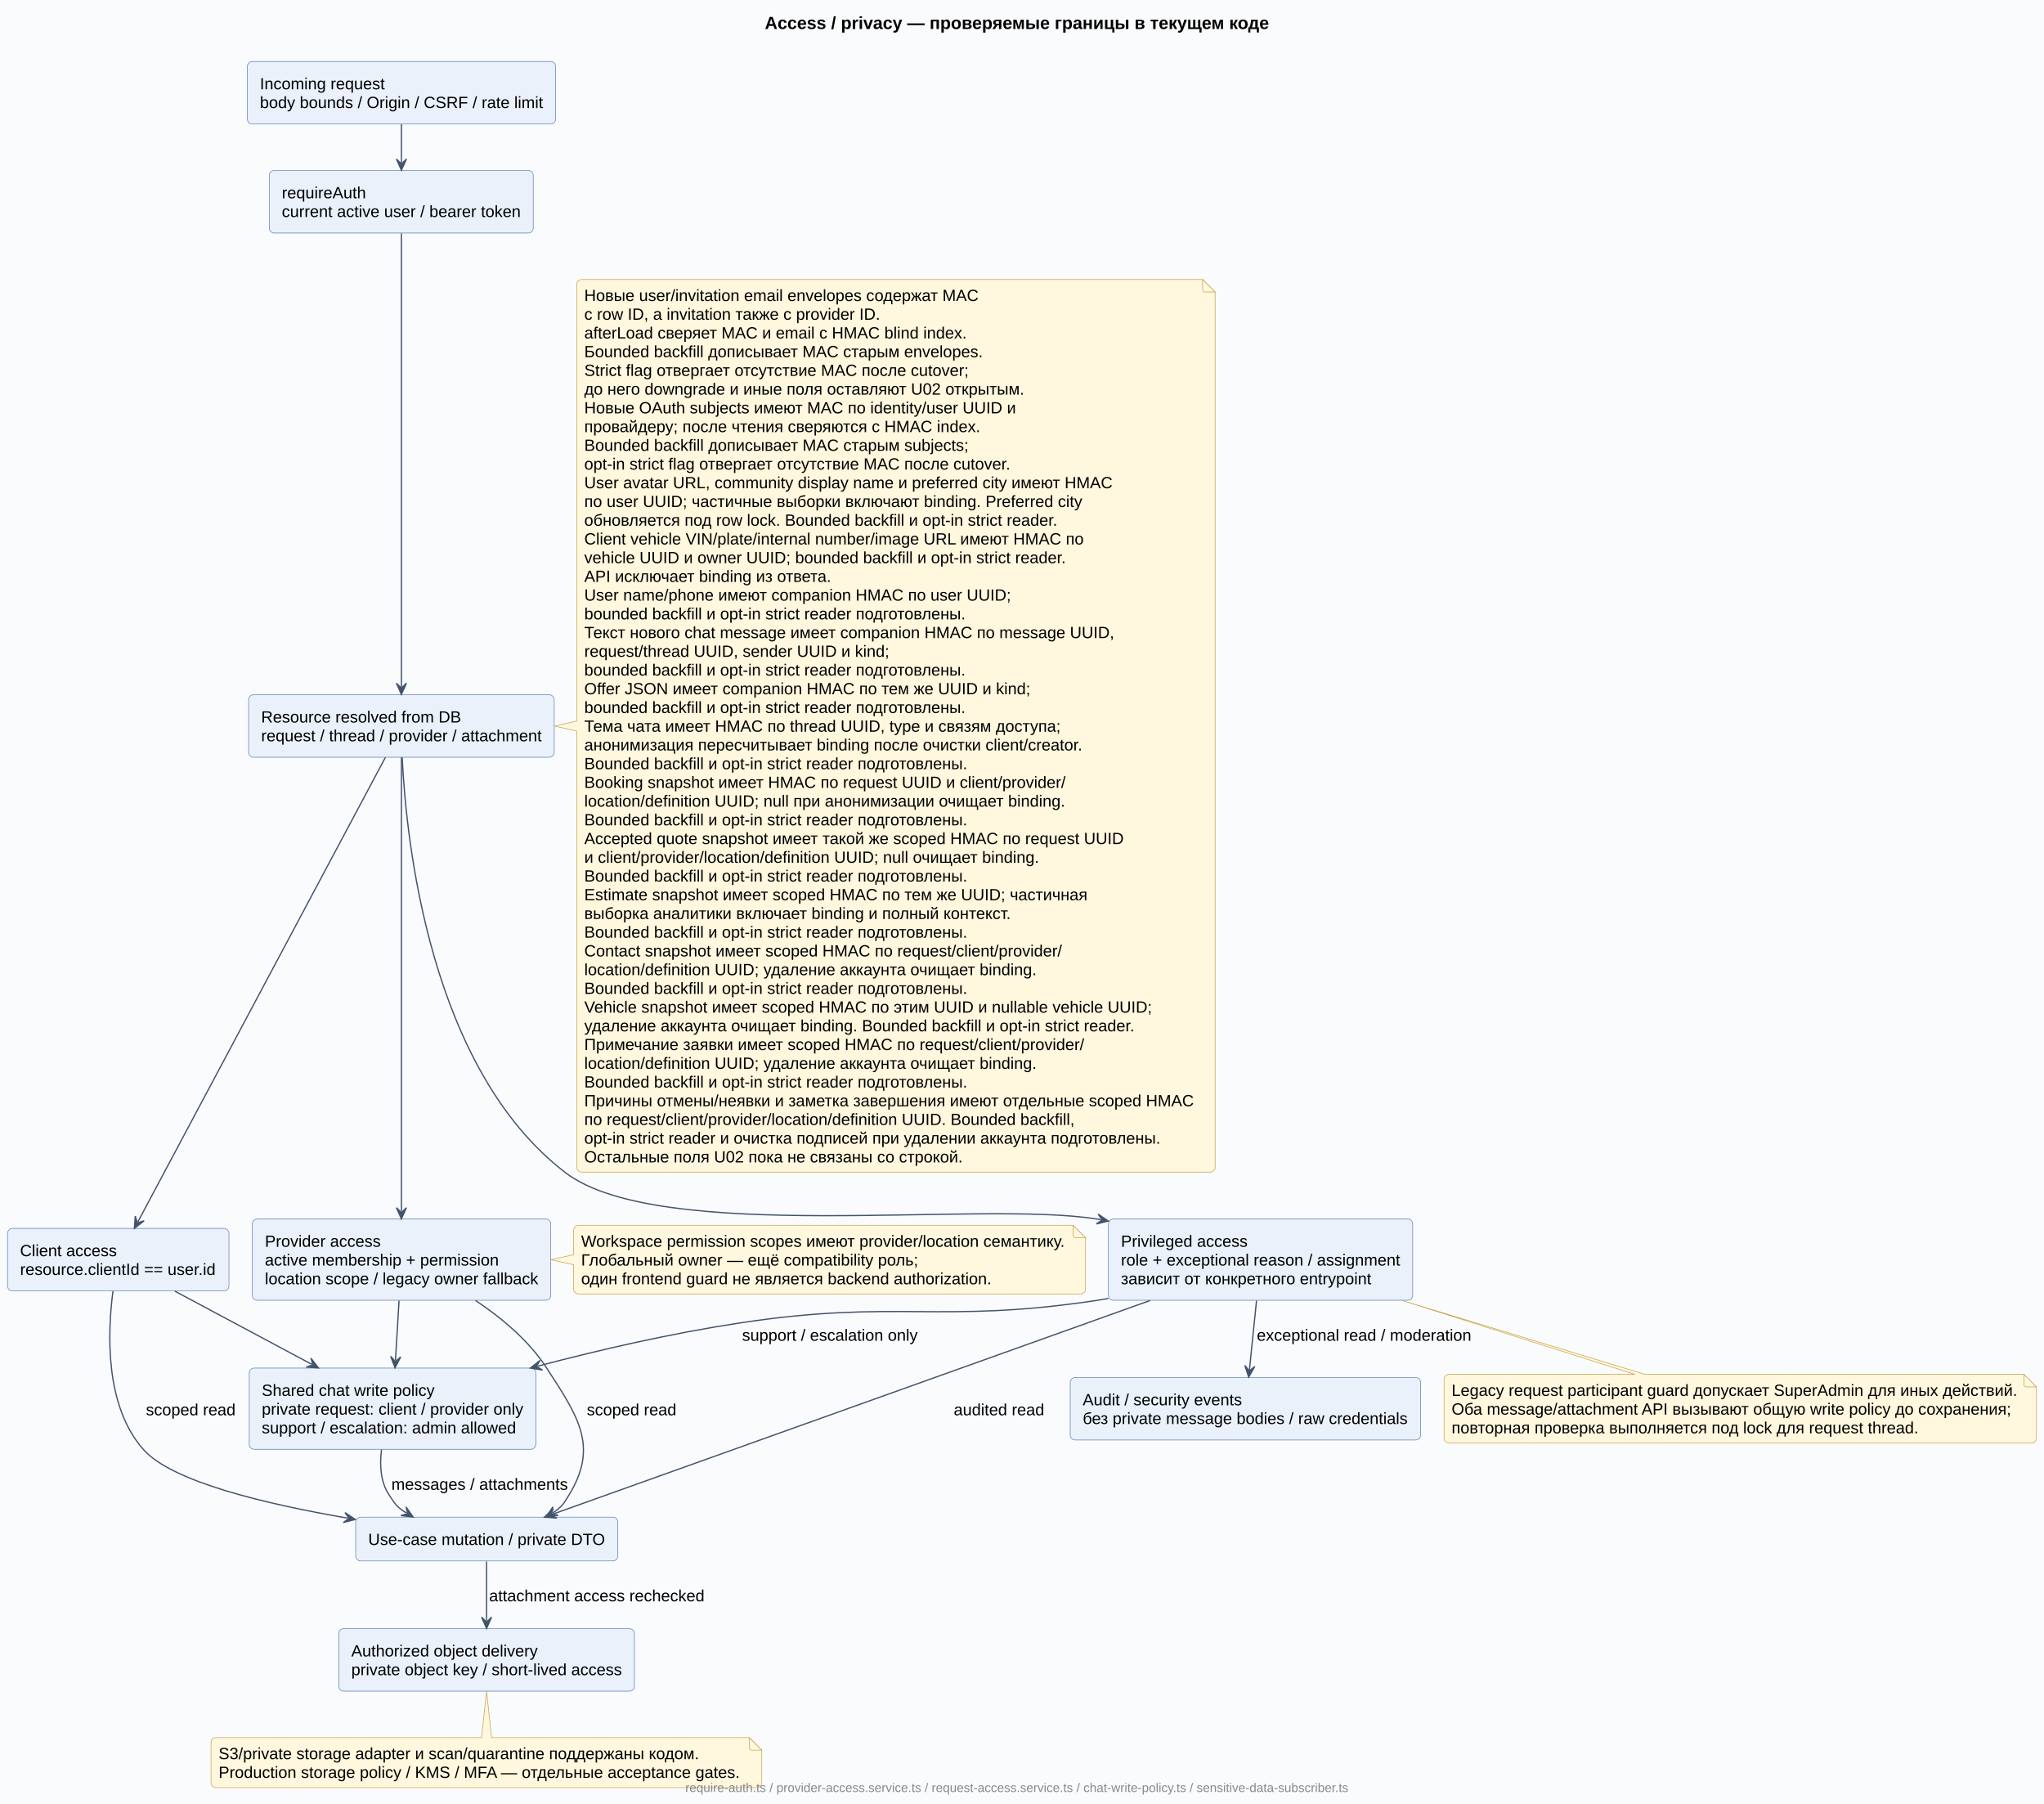
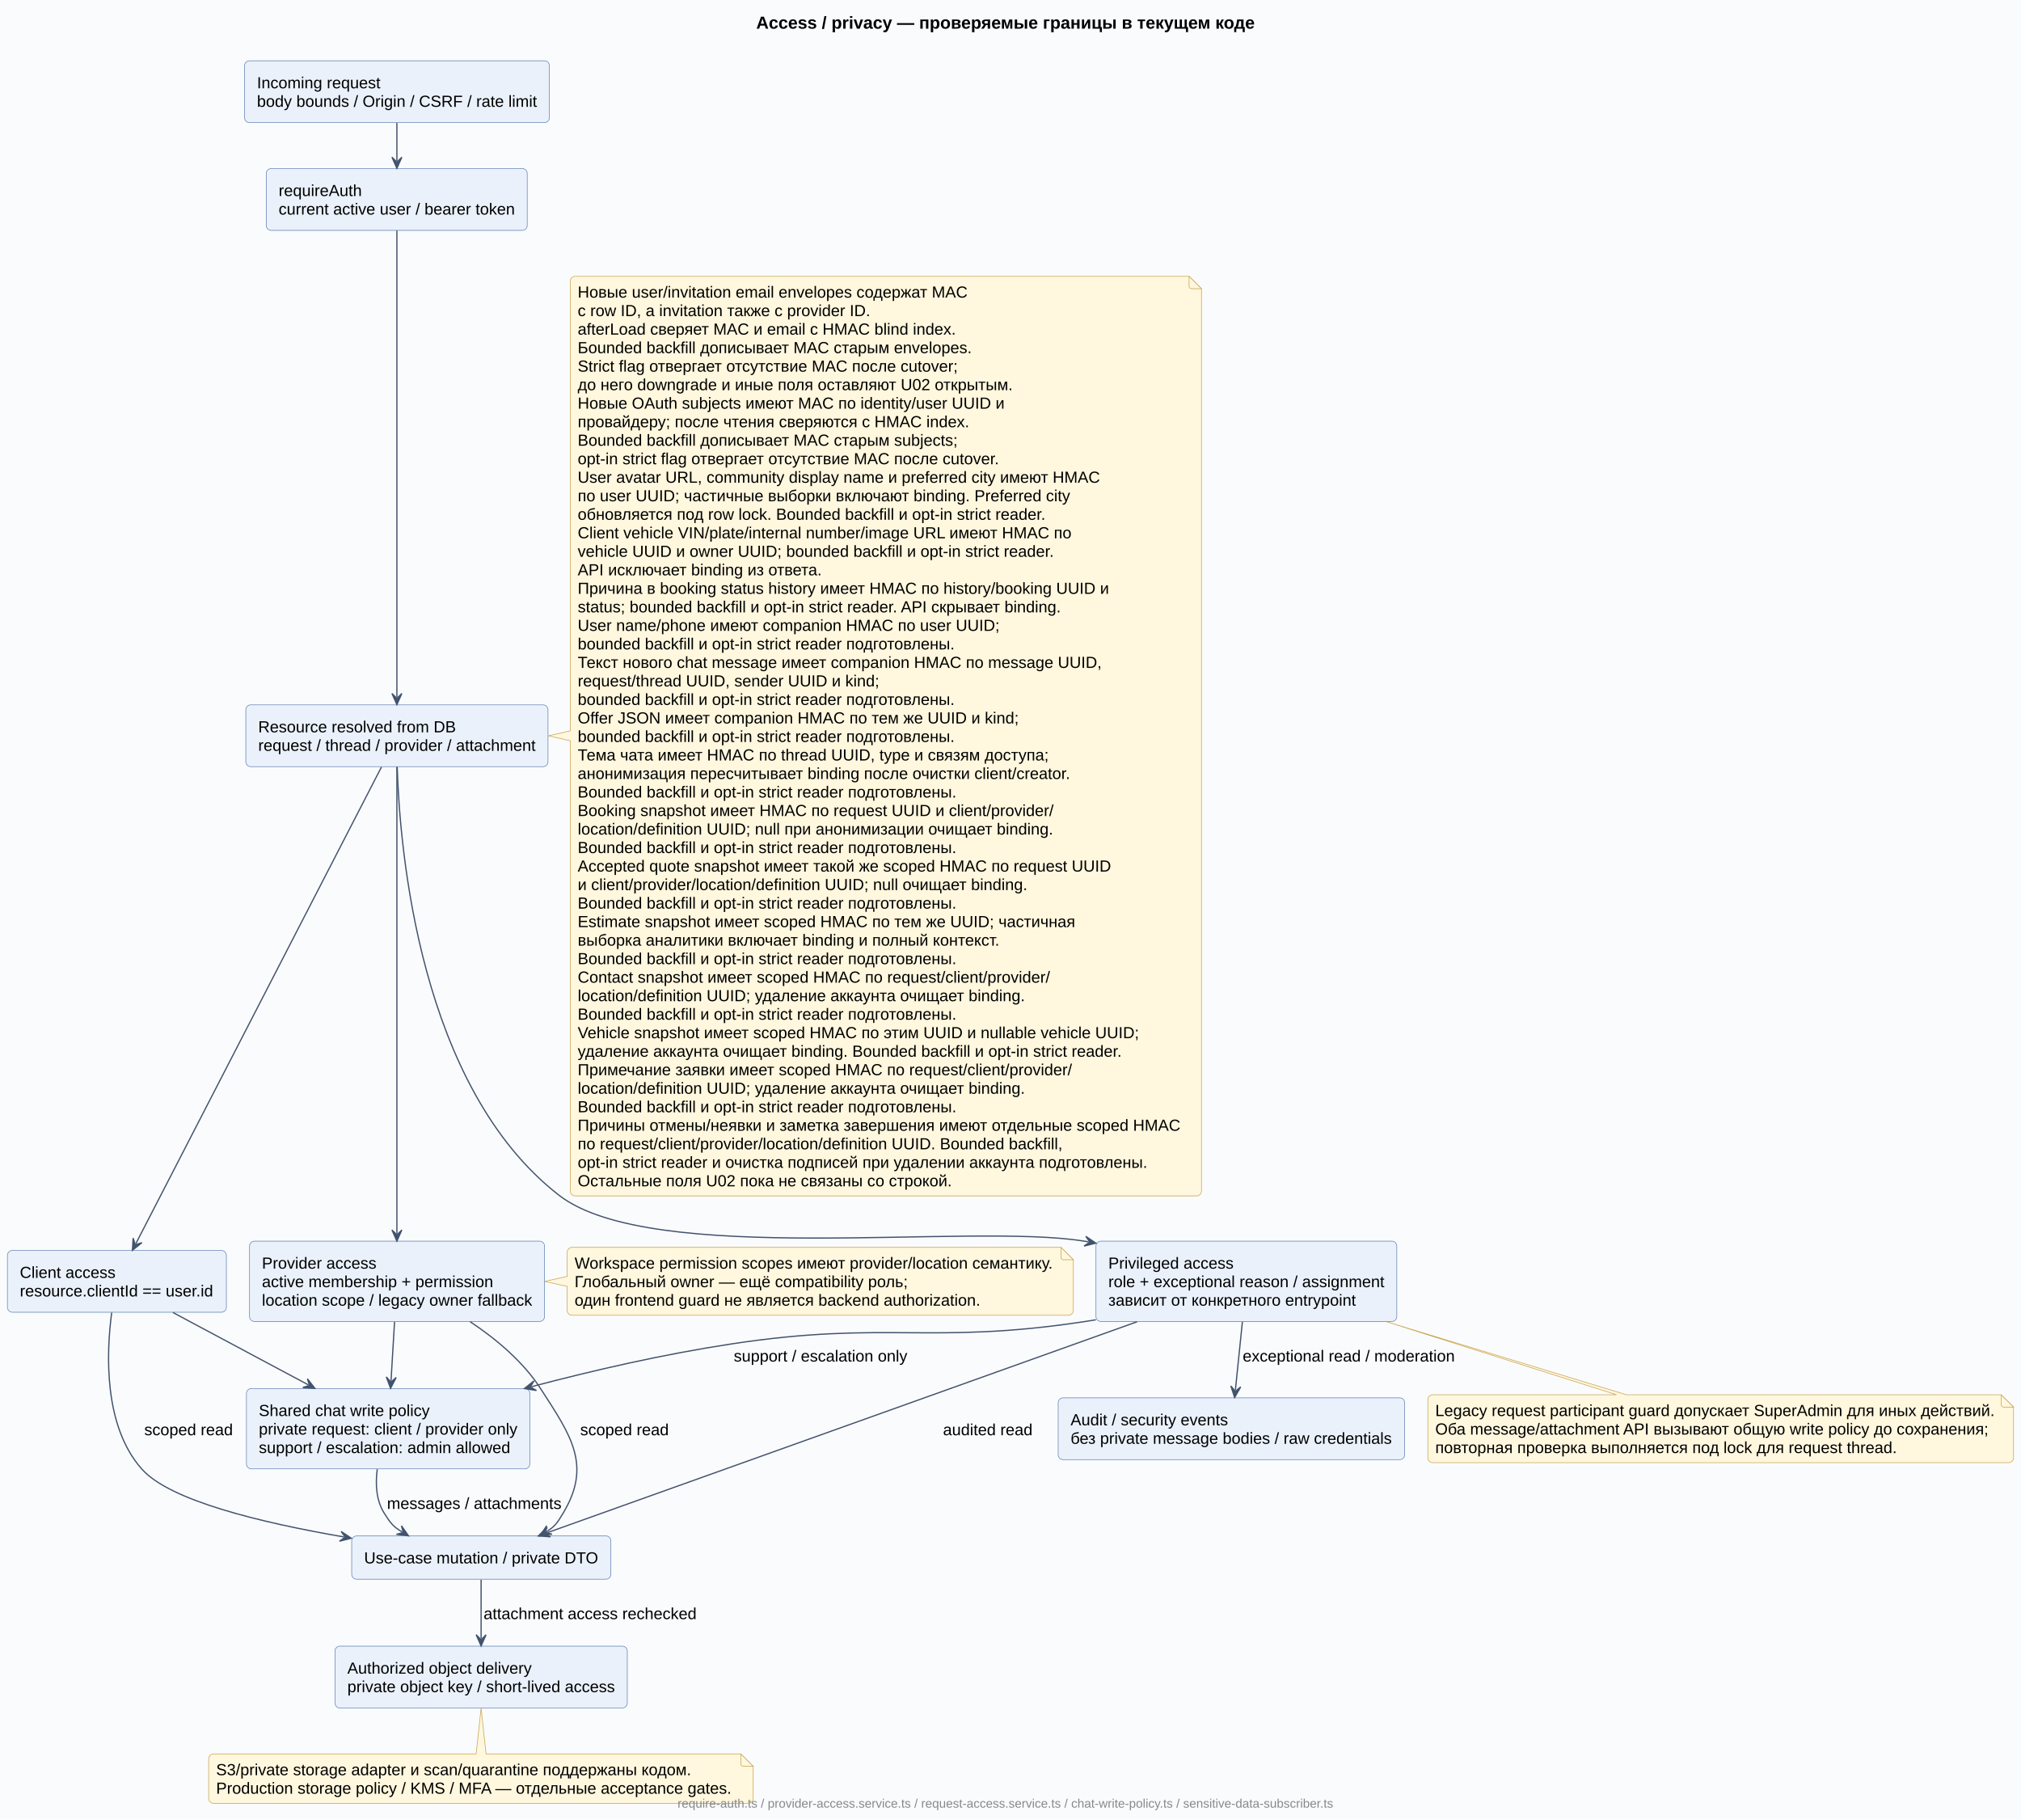
- <svg xmlns="http://www.w3.org/2000/svg" contentStyleType="text/css" data-diagram-type="DESCRIPTION" height="1440px" preserveAspectRatio="none" style="width:1632px;height:1440px;background:#FAFBFD;" version="1.1" viewBox="0 0 1632 1440" width="1632px" zoomAndPan="magnify">
+ <svg xmlns="http://www.w3.org/2000/svg" contentStyleType="text/css" data-diagram-type="DESCRIPTION" height="1469px" preserveAspectRatio="none" style="width:1632px;height:1469px;background:#FAFBFD;" version="1.1" viewBox="0 0 1632 1469" width="1632px" zoomAndPan="magnify">
  <defs />
  <g>
-     <rect fill="#FAFBFD" height="1440" style="stroke:none;stroke-width:1;" width="1632" x="0" y="0" />
+     <rect fill="#FAFBFD" height="1469" style="stroke:none;stroke-width:1;" width="1632" x="0" y="0" />
    <g class="title" data-source-line="2">
      <text fill="#000000" font-family="Arial" font-size="14" font-weight="bold" lengthAdjust="spacing" textLength="403.662" x="610.669" y="23.132">Access / privacy — проверяемые границы в текущем коде</text>
    </g>
    <g class="entity" data-qualified-name="Input" data-source-line="4" id="ent0002">
      <rect fill="#EAF1FB" height="49.898" rx="4" ry="4" style="stroke:#6585B5;stroke-width:0.5;" width="246.142" x="197.5" y="49.099" />
      <text fill="#000000" font-family="Arial" font-size="13" lengthAdjust="spacing" textLength="99.722" x="207.5" y="71.293">Incoming request</text>
      <text fill="#000000" font-family="Arial" font-size="13" lengthAdjust="spacing" textLength="226.142" x="207.5" y="86.241">body bounds / Origin / CSRF / rate limit</text>
    </g>
    <g class="entity" data-qualified-name="Auth" data-source-line="5" id="ent0003">
      <rect fill="#EAF1FB" height="49.898" rx="4" ry="4" style="stroke:#6585B5;stroke-width:0.5;" width="210.76" x="215" y="136.099" />
      <text fill="#000000" font-family="Arial" font-size="13" lengthAdjust="spacing" textLength="67.209" x="225" y="158.292">requireAuth</text>
      <text fill="#000000" font-family="Arial" font-size="13" lengthAdjust="spacing" textLength="190.76" x="225" y="173.241">current active user / bearer token</text>
    </g>
    <g class="entity" data-qualified-name="Resource" data-source-line="6" id="ent0004">
-       <rect fill="#EAF1FB" height="49.898" rx="4" ry="4" style="stroke:#6585B5;stroke-width:0.5;" width="244.009" x="198.5" y="554.599" />
-       <text fill="#000000" font-family="Arial" font-size="13" lengthAdjust="spacing" textLength="159.669" x="208.5" y="576.793">Resource resolved from DB</text>
-       <text fill="#000000" font-family="Arial" font-size="13" lengthAdjust="spacing" textLength="224.009" x="208.5" y="591.741">request / thread / provider / attachment</text>
+       <rect fill="#EAF1FB" height="49.898" rx="4" ry="4" style="stroke:#6585B5;stroke-width:0.5;" width="244.009" x="198.5" y="569.099" />
+       <text fill="#000000" font-family="Arial" font-size="13" lengthAdjust="spacing" textLength="159.669" x="208.5" y="591.293">Resource resolved from DB</text>
+       <text fill="#000000" font-family="Arial" font-size="13" lengthAdjust="spacing" textLength="224.009" x="208.5" y="606.241">request / thread / provider / attachment</text>
    </g>
    <g class="entity" data-qualified-name="Client" data-source-line="7" id="ent0005">
-       <rect fill="#EAF1FB" height="49.898" rx="4" ry="4" style="stroke:#6585B5;stroke-width:0.5;" width="176.806" x="6" y="980.599" />
-       <text fill="#000000" font-family="Arial" font-size="13" lengthAdjust="spacing" textLength="77.308" x="16" y="1002.793">Client access</text>
-       <text fill="#000000" font-family="Arial" font-size="13" lengthAdjust="spacing" textLength="156.806" x="16" y="1017.741">resource.clientId == user.id</text>
+       <rect fill="#EAF1FB" height="49.898" rx="4" ry="4" style="stroke:#6585B5;stroke-width:0.5;" width="176.806" x="6" y="1009.599" />
+       <text fill="#000000" font-family="Arial" font-size="13" lengthAdjust="spacing" textLength="77.308" x="16" y="1031.793">Client access</text>
+       <text fill="#000000" font-family="Arial" font-size="13" lengthAdjust="spacing" textLength="156.806" x="16" y="1046.741">resource.clientId == user.id</text>
    </g>
    <g class="entity" data-qualified-name="Provider" data-source-line="8" id="ent0006">
-       <rect fill="#EAF1FB" height="64.846" rx="4" ry="4" style="stroke:#6585B5;stroke-width:0.5;" width="238.232" x="201.5" y="973.099" />
-       <text fill="#000000" font-family="Arial" font-size="13" lengthAdjust="spacing" textLength="92.479" x="211.5" y="995.293">Provider access</text>
-       <text fill="#000000" font-family="Arial" font-size="13" lengthAdjust="spacing" textLength="186.767" x="211.5" y="1010.241">active membership + permission</text>
-       <text fill="#000000" font-family="Arial" font-size="13" lengthAdjust="spacing" textLength="218.232" x="211.5" y="1025.19">location scope / legacy owner fallback</text>
+       <rect fill="#EAF1FB" height="64.846" rx="4" ry="4" style="stroke:#6585B5;stroke-width:0.5;" width="238.232" x="201.5" y="1002.099" />
+       <text fill="#000000" font-family="Arial" font-size="13" lengthAdjust="spacing" textLength="92.479" x="211.5" y="1024.293">Provider access</text>
+       <text fill="#000000" font-family="Arial" font-size="13" lengthAdjust="spacing" textLength="186.767" x="211.5" y="1039.241">active membership + permission</text>
+       <text fill="#000000" font-family="Arial" font-size="13" lengthAdjust="spacing" textLength="218.232" x="211.5" y="1054.19">location scope / legacy owner fallback</text>
    </g>
    <g class="entity" data-qualified-name="Admin" data-source-line="9" id="ent0007">
-       <rect fill="#EAF1FB" height="64.846" rx="4" ry="4" style="stroke:#6585B5;stroke-width:0.5;" width="242.936" x="885" y="973.099" />
-       <text fill="#000000" font-family="Arial" font-size="13" lengthAdjust="spacing" textLength="101.156" x="895" y="995.293">Privileged access</text>
-       <text fill="#000000" font-family="Arial" font-size="13" lengthAdjust="spacing" textLength="222.936" x="895" y="1010.241">role + exceptional reason / assignment</text>
-       <text fill="#000000" font-family="Arial" font-size="13" lengthAdjust="spacing" textLength="200.764" x="895" y="1025.19">зависит от конкретного entrypoint</text>
+       <rect fill="#EAF1FB" height="64.846" rx="4" ry="4" style="stroke:#6585B5;stroke-width:0.5;" width="242.936" x="885" y="1002.099" />
+       <text fill="#000000" font-family="Arial" font-size="13" lengthAdjust="spacing" textLength="101.156" x="895" y="1024.293">Privileged access</text>
+       <text fill="#000000" font-family="Arial" font-size="13" lengthAdjust="spacing" textLength="222.936" x="895" y="1039.241">role + exceptional reason / assignment</text>
+       <text fill="#000000" font-family="Arial" font-size="13" lengthAdjust="spacing" textLength="200.764" x="895" y="1054.19">зависит от конкретного entrypoint</text>
    </g>
    <g class="entity" data-qualified-name="ChatWrite" data-source-line="10" id="ent0008">
-       <rect fill="#EAF1FB" height="64.846" rx="4" ry="4" style="stroke:#6585B5;stroke-width:0.5;" width="228.825" x="199" y="1092.099" />
-       <text fill="#000000" font-family="Arial" font-size="13" lengthAdjust="spacing" textLength="138.011" x="209" y="1114.293">Shared chat write policy</text>
-       <text fill="#000000" font-family="Arial" font-size="13" lengthAdjust="spacing" textLength="208.825" x="209" y="1129.241">private request: client / provider only</text>
-       <text fill="#000000" font-family="Arial" font-size="13" lengthAdjust="spacing" textLength="203.061" x="209" y="1144.19">support / escalation: admin allowed</text>
+       <rect fill="#EAF1FB" height="64.846" rx="4" ry="4" style="stroke:#6585B5;stroke-width:0.5;" width="228.825" x="199" y="1121.099" />
+       <text fill="#000000" font-family="Arial" font-size="13" lengthAdjust="spacing" textLength="138.011" x="209" y="1143.293">Shared chat write policy</text>
+       <text fill="#000000" font-family="Arial" font-size="13" lengthAdjust="spacing" textLength="208.825" x="209" y="1158.241">private request: client / provider only</text>
+       <text fill="#000000" font-family="Arial" font-size="13" lengthAdjust="spacing" textLength="203.061" x="209" y="1173.19">support / escalation: admin allowed</text>
    </g>
    <g class="entity" data-qualified-name="Result" data-source-line="11" id="ent0009">
-       <rect fill="#EAF1FB" height="34.949" rx="4" ry="4" style="stroke:#6585B5;stroke-width:0.5;" width="209.287" x="284" y="1211.099" />
-       <text fill="#000000" font-family="Arial" font-size="13" lengthAdjust="spacing" textLength="189.287" x="294" y="1233.293">Use-case mutation / private DTO</text>
+       <rect fill="#EAF1FB" height="34.949" rx="4" ry="4" style="stroke:#6585B5;stroke-width:0.5;" width="209.287" x="284" y="1240.099" />
+       <text fill="#000000" font-family="Arial" font-size="13" lengthAdjust="spacing" textLength="189.287" x="294" y="1262.293">Use-case mutation / private DTO</text>
    </g>
    <g class="entity" data-qualified-name="Object" data-source-line="12" id="ent0010">
-       <rect fill="#EAF1FB" height="49.898" rx="4" ry="4" style="stroke:#6585B5;stroke-width:0.5;" width="236.036" x="270.5" y="1300.099" />
-       <text fill="#000000" font-family="Arial" font-size="13" lengthAdjust="spacing" textLength="148.859" x="280.5" y="1322.293">Authorized object delivery</text>
-       <text fill="#000000" font-family="Arial" font-size="13" lengthAdjust="spacing" textLength="216.036" x="280.5" y="1337.241">private object key / short-lived access</text>
+       <rect fill="#EAF1FB" height="49.898" rx="4" ry="4" style="stroke:#6585B5;stroke-width:0.5;" width="236.036" x="270.5" y="1329.099" />
+       <text fill="#000000" font-family="Arial" font-size="13" lengthAdjust="spacing" textLength="148.859" x="280.5" y="1351.293">Authorized object delivery</text>
+       <text fill="#000000" font-family="Arial" font-size="13" lengthAdjust="spacing" textLength="216.036" x="280.5" y="1366.241">private object key / short-lived access</text>
    </g>
    <g class="entity" data-qualified-name="Audit" data-source-line="13" id="ent0011">
-       <rect fill="#EAF1FB" height="49.898" rx="4" ry="4" style="stroke:#6585B5;stroke-width:0.5;" width="279.81" x="854.5" y="1099.599" />
-       <text fill="#000000" font-family="Arial" font-size="13" lengthAdjust="spacing" textLength="127.169" x="864.5" y="1121.793">Audit / security events</text>
-       <text fill="#000000" font-family="Arial" font-size="13" lengthAdjust="spacing" textLength="259.81" x="864.5" y="1136.741">без private message bodies / raw credentials</text>
+       <rect fill="#EAF1FB" height="49.898" rx="4" ry="4" style="stroke:#6585B5;stroke-width:0.5;" width="279.81" x="854.5" y="1128.599" />
+       <text fill="#000000" font-family="Arial" font-size="13" lengthAdjust="spacing" textLength="127.169" x="864.5" y="1150.793">Audit / security events</text>
+       <text fill="#000000" font-family="Arial" font-size="13" lengthAdjust="spacing" textLength="259.81" x="864.5" y="1165.741">без private message bodies / raw credentials</text>
    </g>
    <g class="entity" data-qualified-name="GMN26" data-source-line="29" id="ent0027">
-       <path d="M458,982.099 L458,1001.599 L439.732,1005.599 L458,1009.599 L458,1028.945 A4,4 0 0 0 462,1032.945 L862.734,1032.945 A4,4 0 0 0 866.734,1028.945 L866.734,988.099 L856.734,978.099 L462,978.099 A4,4 0 0 0 458,982.099" fill="#FFF7DE" style="stroke:#C8A552;stroke-width:0.5;" />
-       <path d="M856.734,978.099 L856.734,986.099 A2,2 0 0 0 858.734,988.099 L866.734,988.099 L856.734,978.099" fill="#FFF7DE" style="stroke:#C8A552;stroke-width:0.5;" />
-       <text fill="#000000" font-family="Arial" font-size="13" lengthAdjust="spacing" textLength="387.734" x="464" y="995.293">Workspace permission scopes имеют provider/location семантику.</text>
-       <text fill="#000000" font-family="Arial" font-size="13" lengthAdjust="spacing" textLength="270.252" x="464" y="1010.241">Глобальный owner — ещё compatibility роль;</text>
-       <text fill="#000000" font-family="Arial" font-size="13" lengthAdjust="spacing" textLength="328.783" x="464" y="1025.19">один frontend guard не является backend authorization.</text>
+       <path d="M458,1011.099 L458,1030.599 L439.732,1034.599 L458,1038.599 L458,1057.945 A4,4 0 0 0 462,1061.945 L862.734,1061.945 A4,4 0 0 0 866.734,1057.945 L866.734,1017.099 L856.734,1007.099 L462,1007.099 A4,4 0 0 0 458,1011.099" fill="#FFF7DE" style="stroke:#C8A552;stroke-width:0.5;" />
+       <path d="M856.734,1007.099 L856.734,1015.099 A2,2 0 0 0 858.734,1017.099 L866.734,1017.099 L856.734,1007.099" fill="#FFF7DE" style="stroke:#C8A552;stroke-width:0.5;" />
+       <text fill="#000000" font-family="Arial" font-size="13" lengthAdjust="spacing" textLength="387.734" x="464" y="1024.293">Workspace permission scopes имеют provider/location семантику.</text>
+       <text fill="#000000" font-family="Arial" font-size="13" lengthAdjust="spacing" textLength="270.252" x="464" y="1039.241">Глобальный owner — ещё compatibility роль;</text>
+       <text fill="#000000" font-family="Arial" font-size="13" lengthAdjust="spacing" textLength="328.783" x="464" y="1054.19">один frontend guard не является backend authorization.</text>
    </g>
    <g class="entity" data-qualified-name="GMN29" data-source-line="34" id="ent0030">
-       <path d="M460.5,227.099 L460.5,575.599 L442.78,579.599 L460.5,583.599 L460.5,931.689 A4,4 0 0 0 464.5,935.689 L966.206,935.689 A4,4 0 0 0 970.206,931.689 L970.206,233.099 L960.206,223.099 L464.5,223.099 A4,4 0 0 0 460.5,227.099" fill="#FFF7DE" style="stroke:#C8A552;stroke-width:0.5;" />
+       <path d="M460.5,227.099 L460.5,590.099 L442.78,594.099 L460.5,598.099 L460.5,961.586 A4,4 0 0 0 464.5,965.586 L966.206,965.586 A4,4 0 0 0 970.206,961.586 L970.206,233.099 L960.206,223.099 L464.5,223.099 A4,4 0 0 0 460.5,227.099" fill="#FFF7DE" style="stroke:#C8A552;stroke-width:0.5;" />
      <path d="M960.206,223.099 L960.206,231.099 A2,2 0 0 0 962.206,233.099 L970.206,233.099 L960.206,223.099" fill="#FFF7DE" style="stroke:#C8A552;stroke-width:0.5;" />
      <text fill="#000000" font-family="Arial" font-size="13" lengthAdjust="spacing" textLength="315.244" x="466.5" y="240.292">Новые user/invitation email envelopes содержат MAC</text>
      <text fill="#000000" font-family="Arial" font-size="13" lengthAdjust="spacing" textLength="236.368" x="466.5" y="255.241">с row ID, а invitation также с provider ID.</text>
      <text fill="#000000" font-family="Arial" font-size="13" lengthAdjust="spacing" textLength="306.065" x="466.5" y="270.19">afterLoad сверяет MAC и email с HMAC blind index.</text>
      <text fill="#000000" font-family="Arial" font-size="13" lengthAdjust="spacing" textLength="318.951" x="466.5" y="285.139">Бounded backfill дописывает MAC старым envelopes.</text>
      <text fill="#000000" font-family="Arial" font-size="13" lengthAdjust="spacing" textLength="308.655" x="466.5" y="300.087">Strict flag отвергает отсутствие MAC после cutover;</text>
      <text fill="#000000" font-family="Arial" font-size="13" lengthAdjust="spacing" textLength="352.879" x="466.5" y="315.036">до него downgrade и иные поля оставляют U02 открытым.</text>
      <text fill="#000000" font-family="Arial" font-size="13" lengthAdjust="spacing" textLength="344.957" x="466.5" y="329.985">Новые OAuth subjects имеют MAC по identity/user UUID и</text>
      <text fill="#000000" font-family="Arial" font-size="13" lengthAdjust="spacing" textLength="317.364" x="466.5" y="344.934">провайдеру; после чтения сверяются с HMAC index.</text>
      <text fill="#000000" font-family="Arial" font-size="13" lengthAdjust="spacing" textLength="307.512" x="466.5" y="359.882">Bounded backfill дописывает MAC старым subjects;</text>
      <text fill="#000000" font-family="Arial" font-size="13" lengthAdjust="spacing" textLength="342.615" x="466.5" y="374.831">opt-in strict flag отвергает отсутствие MAC после cutover.</text>
      <text fill="#000000" font-family="Arial" font-size="13" lengthAdjust="spacing" textLength="422.068" x="466.5" y="389.78">User avatar URL, community display name и preferred city имеют HMAC</text>
      <text fill="#000000" font-family="Arial" font-size="13" lengthAdjust="spacing" textLength="398.055" x="466.5" y="404.728">по user UUID; частичные выборки включают binding. Preferred city</text>
      <text fill="#000000" font-family="Arial" font-size="13" lengthAdjust="spacing" textLength="379.577" x="466.5" y="419.677">обновляется под row lock. Bounded backfill и opt-in strict reader.</text>
      <text fill="#000000" font-family="Arial" font-size="13" lengthAdjust="spacing" textLength="399.49" x="466.5" y="434.626">Client vehicle VIN/plate/internal number/image URL имеют HMAC по</text>
      <text fill="#000000" font-family="Arial" font-size="13" lengthAdjust="spacing" textLength="385.176" x="466.5" y="449.575">vehicle UUID и owner UUID; bounded backfill и opt-in strict reader.</text>
      <text fill="#000000" font-family="Arial" font-size="13" lengthAdjust="spacing" textLength="198.637" x="466.5" y="464.523">API исключает binding из ответа.</text>
-       <text fill="#000000" font-family="Arial" font-size="13" lengthAdjust="spacing" textLength="340.964" x="466.5" y="479.472">User name/phone имеют companion HMAC по user UUID;</text>
-       <text fill="#000000" font-family="Arial" font-size="13" lengthAdjust="spacing" textLength="305.684" x="466.5" y="494.421">bounded backfill и opt-in strict reader подготовлены.</text>
-       <text fill="#000000" font-family="Arial" font-size="13" lengthAdjust="spacing" textLength="424.55" x="466.5" y="509.37">Текст нового chat message имеет companion HMAC по message UUID,</text>
-       <text fill="#000000" font-family="Arial" font-size="13" lengthAdjust="spacing" textLength="243.528" x="466.5" y="524.318">request/thread UUID, sender UUID и kind;</text>
-       <text fill="#000000" font-family="Arial" font-size="13" lengthAdjust="spacing" textLength="305.684" x="466.5" y="539.267">bounded backfill и opt-in strict reader подготовлены.</text>
-       <text fill="#000000" font-family="Arial" font-size="13" lengthAdjust="spacing" textLength="356.986" x="466.5" y="554.216">Offer JSON имеет companion HMAC по тем же UUID и kind;</text>
+       <text fill="#000000" font-family="Arial" font-size="13" lengthAdjust="spacing" textLength="429.451" x="466.5" y="479.472">Причина в booking status history имеет HMAC по history/booking UUID и</text>
+       <text fill="#000000" font-family="Arial" font-size="13" lengthAdjust="spacing" textLength="392.133" x="466.5" y="494.421">status; bounded backfill и opt-in strict reader. API скрывает binding.</text>
+       <text fill="#000000" font-family="Arial" font-size="13" lengthAdjust="spacing" textLength="340.964" x="466.5" y="509.37">User name/phone имеют companion HMAC по user UUID;</text>
+       <text fill="#000000" font-family="Arial" font-size="13" lengthAdjust="spacing" textLength="305.684" x="466.5" y="524.318">bounded backfill и opt-in strict reader подготовлены.</text>
+       <text fill="#000000" font-family="Arial" font-size="13" lengthAdjust="spacing" textLength="424.55" x="466.5" y="539.267">Текст нового chat message имеет companion HMAC по message UUID,</text>
+       <text fill="#000000" font-family="Arial" font-size="13" lengthAdjust="spacing" textLength="243.528" x="466.5" y="554.216">request/thread UUID, sender UUID и kind;</text>
      <text fill="#000000" font-family="Arial" font-size="13" lengthAdjust="spacing" textLength="305.684" x="466.5" y="569.165">bounded backfill и opt-in strict reader подготовлены.</text>
-       <text fill="#000000" font-family="Arial" font-size="13" lengthAdjust="spacing" textLength="381.919" x="466.5" y="584.113">Тема чата имеет HMAC по thread UUID, type и связям доступа;</text>
-       <text fill="#000000" font-family="Arial" font-size="13" lengthAdjust="spacing" textLength="399.369" x="466.5" y="599.062">анонимизация пересчитывает binding после очистки client/creator.</text>
-       <text fill="#000000" font-family="Arial" font-size="13" lengthAdjust="spacing" textLength="307.125" x="466.5" y="614.011">Bounded backfill и opt-in strict reader подготовлены.</text>
-       <text fill="#000000" font-family="Arial" font-size="13" lengthAdjust="spacing" textLength="384.731" x="466.5" y="628.96">Booking snapshot имеет HMAC по request UUID и client/provider/</text>
-       <text fill="#000000" font-family="Arial" font-size="13" lengthAdjust="spacing" textLength="384.636" x="466.5" y="643.908">location/definition UUID; null при анонимизации очищает binding.</text>
-       <text fill="#000000" font-family="Arial" font-size="13" lengthAdjust="spacing" textLength="307.125" x="466.5" y="658.857">Bounded backfill и opt-in strict reader подготовлены.</text>
-       <text fill="#000000" font-family="Arial" font-size="13" lengthAdjust="spacing" textLength="431.12" x="466.5" y="673.806">Accepted quote snapshot имеет такой же scoped HMAC по request UUID</text>
-       <text fill="#000000" font-family="Arial" font-size="13" lengthAdjust="spacing" textLength="363.854" x="466.5" y="688.754">и client/provider/location/definition UUID; null очищает binding.</text>
-       <text fill="#000000" font-family="Arial" font-size="13" lengthAdjust="spacing" textLength="307.125" x="466.5" y="703.703">Bounded backfill и opt-in strict reader подготовлены.</text>
-       <text fill="#000000" font-family="Arial" font-size="13" lengthAdjust="spacing" textLength="402.295" x="466.5" y="718.652">Estimate snapshot имеет scoped HMAC по тем же UUID; частичная</text>
-       <text fill="#000000" font-family="Arial" font-size="13" lengthAdjust="spacing" textLength="342.373" x="466.5" y="733.601">выборка аналитики включает binding и полный контекст.</text>
-       <text fill="#000000" font-family="Arial" font-size="13" lengthAdjust="spacing" textLength="307.125" x="466.5" y="748.549">Bounded backfill и opt-in strict reader подготовлены.</text>
-       <text fill="#000000" font-family="Arial" font-size="13" lengthAdjust="spacing" textLength="381.824" x="466.5" y="763.498">Contact snapshot имеет scoped HMAC по request/client/provider/</text>
-       <text fill="#000000" font-family="Arial" font-size="13" lengthAdjust="spacing" textLength="362.318" x="466.5" y="778.447">location/definition UUID; удаление аккаунта очищает binding.</text>
-       <text fill="#000000" font-family="Arial" font-size="13" lengthAdjust="spacing" textLength="307.125" x="466.5" y="793.395">Bounded backfill и opt-in strict reader подготовлены.</text>
-       <text fill="#000000" font-family="Arial" font-size="13" lengthAdjust="spacing" textLength="454.702" x="466.5" y="808.344">Vehicle snapshot имеет scoped HMAC по этим UUID и nullable vehicle UUID;</text>
-       <text fill="#000000" font-family="Arial" font-size="13" lengthAdjust="spacing" textLength="441.118" x="466.5" y="823.293">удаление аккаунта очищает binding. Bounded backfill и opt-in strict reader.</text>
-       <text fill="#000000" font-family="Arial" font-size="13" lengthAdjust="spacing" textLength="400.023" x="466.5" y="838.242">Примечание заявки имеет scoped HMAC по request/client/provider/</text>
-       <text fill="#000000" font-family="Arial" font-size="13" lengthAdjust="spacing" textLength="362.318" x="466.5" y="853.19">location/definition UUID; удаление аккаунта очищает binding.</text>
-       <text fill="#000000" font-family="Arial" font-size="13" lengthAdjust="spacing" textLength="307.125" x="466.5" y="868.139">Bounded backfill и opt-in strict reader подготовлены.</text>
-       <text fill="#000000" font-family="Arial" font-size="13" lengthAdjust="spacing" textLength="488.706" x="466.5" y="883.088">Причины отмены/неявки и заметка завершения имеют отдельные scoped HMAC</text>
-       <text fill="#000000" font-family="Arial" font-size="13" lengthAdjust="spacing" textLength="391.473" x="466.5" y="898.037">по request/client/provider/location/definition UUID. Bounded backfill,</text>
-       <text fill="#000000" font-family="Arial" font-size="13" lengthAdjust="spacing" textLength="462.021" x="466.5" y="912.985">opt-in strict reader и очистка подписей при удалении аккаунта подготовлены.</text>
-       <text fill="#000000" font-family="Arial" font-size="13" lengthAdjust="spacing" textLength="302.123" x="466.5" y="927.934">Остальные поля U02 пока не связаны со строкой.</text>
-     </g>
-     <g class="entity" data-qualified-name="GMN32" data-source-line="83" id="ent0033">
-       <path d="M1153,1101.099 L1153,1147.945 A4,4 0 0 0 1157,1151.945 L1621.966,1151.945 A4,4 0 0 0 1625.966,1147.945 L1625.966,1107.099 L1615.966,1097.099 L1313.318,1097.099 L1119.457,1038.107 L1305.318,1097.099 L1157,1097.099 A4,4 0 0 0 1153,1101.099" fill="#FFF7DE" style="stroke:#C8A552;stroke-width:0.5;" />
-       <path d="M1615.966,1097.099 L1615.966,1105.099 A2,2 0 0 0 1617.966,1107.099 L1625.966,1107.099 L1615.966,1097.099" fill="#FFF7DE" style="stroke:#C8A552;stroke-width:0.5;" />
-       <text fill="#000000" font-family="Arial" font-size="13" lengthAdjust="spacing" textLength="451.966" x="1159" y="1114.293">Legacy request participant guard допускает SuperAdmin для иных действий.</text>
-       <text fill="#000000" font-family="Arial" font-size="13" lengthAdjust="spacing" textLength="448.018" x="1159" y="1129.241">Оба message/attachment API вызывают общую write policy до сохранения;</text>
-       <text fill="#000000" font-family="Arial" font-size="13" lengthAdjust="spacing" textLength="374.169" x="1159" y="1144.19">повторная проверка выполняется под lock для request thread.</text>
-     </g>
-     <g class="entity" data-qualified-name="GMN35" data-source-line="88" id="ent0036">
-       <path d="M168.5,1391.099 L168.5,1422.996 A4,4 0 0 0 172.5,1426.996 L604.217,1426.996 A4,4 0 0 0 608.217,1422.996 L608.217,1397.099 L598.217,1387.099 L392.5,1387.099 L388.5,1350.101 L384.5,1387.099 L172.5,1387.099 A4,4 0 0 0 168.5,1391.099" fill="#FFF7DE" style="stroke:#C8A552;stroke-width:0.5;" />
-       <path d="M598.217,1387.099 L598.217,1395.099 A2,2 0 0 0 600.217,1397.099 L608.217,1397.099 L598.217,1387.099" fill="#FFF7DE" style="stroke:#C8A552;stroke-width:0.5;" />
-       <text fill="#000000" font-family="Arial" font-size="13" lengthAdjust="spacing" textLength="384.059" x="174.5" y="1404.293">S3/private storage adapter и scan/quarantine поддержаны кодом.</text>
-       <text fill="#000000" font-family="Arial" font-size="13" lengthAdjust="spacing" textLength="418.717" x="174.5" y="1419.241">Production storage policy / KMS / MFA — отдельные acceptance gates.</text>
+       <text fill="#000000" font-family="Arial" font-size="13" lengthAdjust="spacing" textLength="356.986" x="466.5" y="584.113">Offer JSON имеет companion HMAC по тем же UUID и kind;</text>
+       <text fill="#000000" font-family="Arial" font-size="13" lengthAdjust="spacing" textLength="305.684" x="466.5" y="599.062">bounded backfill и opt-in strict reader подготовлены.</text>
+       <text fill="#000000" font-family="Arial" font-size="13" lengthAdjust="spacing" textLength="381.919" x="466.5" y="614.011">Тема чата имеет HMAC по thread UUID, type и связям доступа;</text>
+       <text fill="#000000" font-family="Arial" font-size="13" lengthAdjust="spacing" textLength="399.369" x="466.5" y="628.96">анонимизация пересчитывает binding после очистки client/creator.</text>
+       <text fill="#000000" font-family="Arial" font-size="13" lengthAdjust="spacing" textLength="307.125" x="466.5" y="643.908">Bounded backfill и opt-in strict reader подготовлены.</text>
+       <text fill="#000000" font-family="Arial" font-size="13" lengthAdjust="spacing" textLength="384.731" x="466.5" y="658.857">Booking snapshot имеет HMAC по request UUID и client/provider/</text>
+       <text fill="#000000" font-family="Arial" font-size="13" lengthAdjust="spacing" textLength="384.636" x="466.5" y="673.806">location/definition UUID; null при анонимизации очищает binding.</text>
+       <text fill="#000000" font-family="Arial" font-size="13" lengthAdjust="spacing" textLength="307.125" x="466.5" y="688.754">Bounded backfill и opt-in strict reader подготовлены.</text>
+       <text fill="#000000" font-family="Arial" font-size="13" lengthAdjust="spacing" textLength="431.12" x="466.5" y="703.703">Accepted quote snapshot имеет такой же scoped HMAC по request UUID</text>
+       <text fill="#000000" font-family="Arial" font-size="13" lengthAdjust="spacing" textLength="363.854" x="466.5" y="718.652">и client/provider/location/definition UUID; null очищает binding.</text>
+       <text fill="#000000" font-family="Arial" font-size="13" lengthAdjust="spacing" textLength="307.125" x="466.5" y="733.601">Bounded backfill и opt-in strict reader подготовлены.</text>
+       <text fill="#000000" font-family="Arial" font-size="13" lengthAdjust="spacing" textLength="402.295" x="466.5" y="748.549">Estimate snapshot имеет scoped HMAC по тем же UUID; частичная</text>
+       <text fill="#000000" font-family="Arial" font-size="13" lengthAdjust="spacing" textLength="342.373" x="466.5" y="763.498">выборка аналитики включает binding и полный контекст.</text>
+       <text fill="#000000" font-family="Arial" font-size="13" lengthAdjust="spacing" textLength="307.125" x="466.5" y="778.447">Bounded backfill и opt-in strict reader подготовлены.</text>
+       <text fill="#000000" font-family="Arial" font-size="13" lengthAdjust="spacing" textLength="381.824" x="466.5" y="793.395">Contact snapshot имеет scoped HMAC по request/client/provider/</text>
+       <text fill="#000000" font-family="Arial" font-size="13" lengthAdjust="spacing" textLength="362.318" x="466.5" y="808.344">location/definition UUID; удаление аккаунта очищает binding.</text>
+       <text fill="#000000" font-family="Arial" font-size="13" lengthAdjust="spacing" textLength="307.125" x="466.5" y="823.293">Bounded backfill и opt-in strict reader подготовлены.</text>
+       <text fill="#000000" font-family="Arial" font-size="13" lengthAdjust="spacing" textLength="454.702" x="466.5" y="838.242">Vehicle snapshot имеет scoped HMAC по этим UUID и nullable vehicle UUID;</text>
+       <text fill="#000000" font-family="Arial" font-size="13" lengthAdjust="spacing" textLength="441.118" x="466.5" y="853.19">удаление аккаунта очищает binding. Bounded backfill и opt-in strict reader.</text>
+       <text fill="#000000" font-family="Arial" font-size="13" lengthAdjust="spacing" textLength="400.023" x="466.5" y="868.139">Примечание заявки имеет scoped HMAC по request/client/provider/</text>
+       <text fill="#000000" font-family="Arial" font-size="13" lengthAdjust="spacing" textLength="362.318" x="466.5" y="883.088">location/definition UUID; удаление аккаунта очищает binding.</text>
+       <text fill="#000000" font-family="Arial" font-size="13" lengthAdjust="spacing" textLength="307.125" x="466.5" y="898.037">Bounded backfill и opt-in strict reader подготовлены.</text>
+       <text fill="#000000" font-family="Arial" font-size="13" lengthAdjust="spacing" textLength="488.706" x="466.5" y="912.985">Причины отмены/неявки и заметка завершения имеют отдельные scoped HMAC</text>
+       <text fill="#000000" font-family="Arial" font-size="13" lengthAdjust="spacing" textLength="391.473" x="466.5" y="927.934">по request/client/provider/location/definition UUID. Bounded backfill,</text>
+       <text fill="#000000" font-family="Arial" font-size="13" lengthAdjust="spacing" textLength="462.021" x="466.5" y="942.883">opt-in strict reader и очистка подписей при удалении аккаунта подготовлены.</text>
+       <text fill="#000000" font-family="Arial" font-size="13" lengthAdjust="spacing" textLength="302.123" x="466.5" y="957.832">Остальные поля U02 пока не связаны со строкой.</text>
+     </g>
+     <g class="entity" data-qualified-name="GMN32" data-source-line="85" id="ent0033">
+       <path d="M1153,1130.099 L1153,1176.945 A4,4 0 0 0 1157,1180.945 L1621.966,1180.945 A4,4 0 0 0 1625.966,1176.945 L1625.966,1136.099 L1615.966,1126.099 L1313.318,1126.099 L1119.457,1067.107 L1305.318,1126.099 L1157,1126.099 A4,4 0 0 0 1153,1130.099" fill="#FFF7DE" style="stroke:#C8A552;stroke-width:0.5;" />
+       <path d="M1615.966,1126.099 L1615.966,1134.099 A2,2 0 0 0 1617.966,1136.099 L1625.966,1136.099 L1615.966,1126.099" fill="#FFF7DE" style="stroke:#C8A552;stroke-width:0.5;" />
+       <text fill="#000000" font-family="Arial" font-size="13" lengthAdjust="spacing" textLength="451.966" x="1159" y="1143.293">Legacy request participant guard допускает SuperAdmin для иных действий.</text>
+       <text fill="#000000" font-family="Arial" font-size="13" lengthAdjust="spacing" textLength="448.018" x="1159" y="1158.241">Оба message/attachment API вызывают общую write policy до сохранения;</text>
+       <text fill="#000000" font-family="Arial" font-size="13" lengthAdjust="spacing" textLength="374.169" x="1159" y="1173.19">повторная проверка выполняется под lock для request thread.</text>
+     </g>
+     <g class="entity" data-qualified-name="GMN35" data-source-line="90" id="ent0036">
+       <path d="M168.5,1420.099 L168.5,1451.996 A4,4 0 0 0 172.5,1455.996 L604.217,1455.996 A4,4 0 0 0 608.217,1451.996 L608.217,1426.099 L598.217,1416.099 L392.5,1416.099 L388.5,1379.101 L384.5,1416.099 L172.5,1416.099 A4,4 0 0 0 168.5,1420.099" fill="#FFF7DE" style="stroke:#C8A552;stroke-width:0.5;" />
+       <path d="M598.217,1416.099 L598.217,1424.099 A2,2 0 0 0 600.217,1426.099 L608.217,1426.099 L598.217,1416.099" fill="#FFF7DE" style="stroke:#C8A552;stroke-width:0.5;" />
+       <text fill="#000000" font-family="Arial" font-size="13" lengthAdjust="spacing" textLength="384.059" x="174.5" y="1433.293">S3/private storage adapter и scan/quarantine поддержаны кодом.</text>
+       <text fill="#000000" font-family="Arial" font-size="13" lengthAdjust="spacing" textLength="418.717" x="174.5" y="1448.241">Production storage policy / KMS / MFA — отдельные acceptance gates.</text>
    </g>
    <g class="link" data-entity-1="ent0002" data-entity-2="ent0003" data-link-type="dependency" id="lnk12">
      <polygon fill="#42536D" points="320.5,135.908,324.5,126.908,320.5,130.908,316.5,126.908,320.5,135.908" style="stroke:#42536D;stroke-width:1;" />
      <path d="M320.5,99.229 C320.5,110.714 320.5,118.415 320.5,129.908" fill="none" style="stroke:#42536D;stroke-width:1;" />
    </g>
    <g class="link" data-entity-1="ent0003" data-entity-2="ent0004" data-link-type="dependency" id="lnk13">
-       <polygon fill="#42536D" points="320.5,554.339,324.5,545.339,320.5,549.339,316.5,545.339,320.5,554.339" style="stroke:#42536D;stroke-width:1;" />
-       <path d="M320.5,186.292 C320.5,259.905 320.5,474.637 320.5,548.339" fill="none" style="stroke:#42536D;stroke-width:1;" />
+       <polygon fill="#42536D" points="320.5,568.907,324.5,559.907,320.5,563.907,316.5,559.907,320.5,568.907" style="stroke:#42536D;stroke-width:1;" />
+       <path d="M320.5,186.195 C320.5,261.715 320.5,487.255 320.5,562.907" fill="none" style="stroke:#42536D;stroke-width:1;" />
    </g>
    <g class="link" data-entity-1="ent0004" data-entity-2="ent0005" data-link-type="dependency" id="lnk14">
-       <polygon fill="#42536D" points="107.298,980.589,115.061,974.528,109.65,976.177,108.001,970.765,107.298,980.589" style="stroke:#42536D;stroke-width:1;" />
-       <path d="M307.702,604.61 C267.97,679.151 149.851,900.755 110.12,975.294" fill="none" style="stroke:#42536D;stroke-width:1;" />
+       <polygon fill="#42536D" points="106.934,1009.473,114.613,1003.306,109.225,1005.029,107.502,999.641,106.934,1009.473" style="stroke:#42536D;stroke-width:1;" />
+       <path d="M308.027,619.299 C268.514,695.964 149.142,927.579 109.683,1004.14" fill="none" style="stroke:#42536D;stroke-width:1;" />
    </g>
    <g class="link" data-entity-1="ent0004" data-entity-2="ent0006" data-link-type="dependency" id="lnk15">
-       <polygon fill="#42536D" points="320.5,973.044,324.5,964.044,320.5,968.044,316.5,964.044,320.5,973.044" style="stroke:#42536D;stroke-width:1;" />
-       <path d="M320.5,604.61 C320.5,676.786 320.5,885.805 320.5,967.044" fill="none" style="stroke:#42536D;stroke-width:1;" />
+       <polygon fill="#42536D" points="320.5,1002.043,324.5,993.043,320.5,997.043,316.5,993.043,320.5,1002.043" style="stroke:#42536D;stroke-width:1;" />
+       <path d="M320.5,619.299 C320.5,693.63 320.5,912.633 320.5,996.043" fill="none" style="stroke:#42536D;stroke-width:1;" />
    </g>
    <g class="link" data-entity-1="ent0004" data-entity-2="ent0007" data-link-type="dependency" id="lnk16">
-       <polygon fill="#42536D" points="884.944,974.719,876.794,969.19,880.023,973.835,875.379,977.064,884.944,974.719" style="stroke:#42536D;stroke-width:1;" />
-       <path d="M321.123,604.646 C324.251,670.266 342.783,853.041 451.5,936.099 C526.657,993.517 782.151,957.889 875.5,973.099 C878.617,973.606 875.864,973.087 879.039,973.658" fill="none" style="stroke:#42536D;stroke-width:1;" />
+       <polygon fill="#42536D" points="884.944,1003.719,876.794,998.19,880.023,1002.835,875.379,1006.064,884.944,1003.719" style="stroke:#42536D;stroke-width:1;" />
+       <path d="M320.738,619.118 C322.834,686.474 338.883,877.916 451.5,965.099 C526.288,1022.996 782.151,986.889 875.5,1002.099 C878.617,1002.606 875.864,1002.087 879.039,1002.658" fill="none" style="stroke:#42536D;stroke-width:1;" />
    </g>
    <g class="link" data-entity-1="ent0005" data-entity-2="ent0009" data-link-type="dependency" id="lnk17">
-       <polygon fill="#42536D" points="283.674,1212.948,275.487,1207.474,278.747,1212.097,274.124,1215.357,283.674,1212.948" style="stroke:#42536D;stroke-width:1;" />
-       <path d="M90.194,1030.778 C85.833,1063.611 83.543,1122.195 114.5,1157.099 C137.192,1182.684 210.356,1200.273 277.762,1211.926" fill="none" style="stroke:#42536D;stroke-width:1;" />
-       <text fill="#000000" font-family="Arial" font-size="13" lengthAdjust="spacing" textLength="71.551" x="116.5" y="1129.793">scoped read</text>
+       <polygon fill="#42536D" points="283.674,1241.948,275.487,1236.474,278.747,1241.097,274.124,1244.357,283.674,1241.948" style="stroke:#42536D;stroke-width:1;" />
+       <path d="M90.194,1059.778 C85.833,1092.611 83.543,1151.195 114.5,1186.099 C137.192,1211.684 210.356,1229.273 277.762,1240.926" fill="none" style="stroke:#42536D;stroke-width:1;" />
+       <text fill="#000000" font-family="Arial" font-size="13" lengthAdjust="spacing" textLength="71.551" x="116.5" y="1158.793">scoped read</text>
    </g>
    <g class="link" data-entity-1="ent0006" data-entity-2="ent0009" data-link-type="dependency" id="lnk18">
-       <polygon fill="#42536D" points="435.966,1211.067,445.711,1209.644,440.193,1208.398,441.44,1202.88,435.966,1211.067" style="stroke:#42536D;stroke-width:1;" />
-       <path d="M379.666,1038.132 C400.563,1052.052 422.359,1070.258 436.5,1092.099 C461.281,1130.373 478.121,1154.098 454.5,1193.099 C450.012,1200.508 448.426,1203.199 441.039,1207.864" fill="none" style="stroke:#42536D;stroke-width:1;" />
-       <text fill="#000000" font-family="Arial" font-size="13" lengthAdjust="spacing" textLength="71.551" x="468.5" y="1129.793">scoped read</text>
+       <polygon fill="#42536D" points="435.966,1240.067,445.711,1238.644,440.193,1237.398,441.44,1231.88,435.966,1240.067" style="stroke:#42536D;stroke-width:1;" />
+       <path d="M379.666,1067.132 C400.563,1081.052 422.359,1099.258 436.5,1121.099 C461.281,1159.373 478.121,1183.098 454.5,1222.099 C450.012,1229.508 448.426,1232.199 441.039,1236.864" fill="none" style="stroke:#42536D;stroke-width:1;" />
+       <text fill="#000000" font-family="Arial" font-size="13" lengthAdjust="spacing" textLength="71.551" x="468.5" y="1158.793">scoped read</text>
    </g>
    <g class="link" data-entity-1="ent0007" data-entity-2="ent0009" data-link-type="dependency" id="lnk19">
-       <polygon fill="#42536D" points="434.696,1211.079,444.517,1211.815,439.404,1209.395,441.824,1204.282,434.696,1211.079" style="stroke:#42536D;stroke-width:1;" />
-       <path d="M918.284,1038.145 C785.052,1085.79 542.838,1172.407 440.346,1209.058" fill="none" style="stroke:#42536D;stroke-width:1;" />
-       <text fill="#000000" font-family="Arial" font-size="13" lengthAdjust="spacing" textLength="72.281" x="761.5" y="1129.793">audited read</text>
+       <polygon fill="#42536D" points="434.696,1240.079,444.517,1240.815,439.404,1238.395,441.824,1233.282,434.696,1240.079" style="stroke:#42536D;stroke-width:1;" />
+       <path d="M918.284,1067.145 C785.052,1114.79 542.838,1201.407 440.346,1238.058" fill="none" style="stroke:#42536D;stroke-width:1;" />
+       <text fill="#000000" font-family="Arial" font-size="13" lengthAdjust="spacing" textLength="72.281" x="761.5" y="1158.793">audited read</text>
    </g>
    <g class="link" data-entity-1="ent0005" data-entity-2="ent0008" data-link-type="dependency" id="lnk20">
-       <polygon fill="#42536D" points="254.306,1091.974,248.253,1084.205,249.896,1089.618,244.483,1091.262,254.306,1091.974" style="stroke:#42536D;stroke-width:1;" />
-       <path d="M139.611,1030.699 C172.793,1048.426 212.917,1069.862 249.014,1089.147" fill="none" style="stroke:#42536D;stroke-width:1;" />
+       <polygon fill="#42536D" points="254.306,1120.974,248.253,1113.205,249.896,1118.618,244.483,1120.262,254.306,1120.974" style="stroke:#42536D;stroke-width:1;" />
+       <path d="M139.611,1059.699 C172.793,1077.426 212.917,1098.862 249.014,1118.147" fill="none" style="stroke:#42536D;stroke-width:1;" />
    </g>
    <g class="link" data-entity-1="ent0006" data-entity-2="ent0008" data-link-type="dependency" id="lnk21">
-       <polygon fill="#42536D" points="315.396,1091.911,319.926,1083.166,315.694,1086.92,311.94,1082.689,315.396,1091.911" style="stroke:#42536D;stroke-width:1;" />
-       <path d="M318.606,1038.261 C317.61,1054.909 316.75,1069.27 315.754,1085.922" fill="none" style="stroke:#42536D;stroke-width:1;" />
+       <polygon fill="#42536D" points="315.396,1120.911,319.926,1112.166,315.694,1115.92,311.94,1111.689,315.396,1120.911" style="stroke:#42536D;stroke-width:1;" />
+       <path d="M318.606,1067.261 C317.61,1083.909 316.75,1098.27 315.754,1114.922" fill="none" style="stroke:#42536D;stroke-width:1;" />
    </g>
    <g class="link" data-entity-1="ent0007" data-entity-2="ent0008" data-link-type="dependency" id="lnk22">
-       <polygon fill="#42536D" points="423.474,1092.084,433.194,1093.669,428.31,1090.815,431.164,1085.931,423.474,1092.084" style="stroke:#42536D;stroke-width:1;" />
-       <path d="M884.96,1036.579 C881.78,1037.12 878.623,1037.628 875.5,1038.099 C749.997,1057.006 715.974,1037.001 590.5,1056.099 C534.838,1064.571 479.755,1077.318 429.277,1090.561" fill="none" style="stroke:#42536D;stroke-width:1;" />
-       <text fill="#000000" font-family="Arial" font-size="13" lengthAdjust="spacing" textLength="140.194" x="592.5" y="1070.293">support / escalation only</text>
+       <polygon fill="#42536D" points="423.474,1121.084,433.194,1122.669,428.31,1119.815,431.164,1114.931,423.474,1121.084" style="stroke:#42536D;stroke-width:1;" />
+       <path d="M884.96,1065.579 C881.78,1066.12 878.623,1066.628 875.5,1067.099 C749.997,1086.006 715.974,1066.001 590.5,1085.099 C534.838,1093.571 479.755,1106.318 429.277,1119.561" fill="none" style="stroke:#42536D;stroke-width:1;" />
+       <text fill="#000000" font-family="Arial" font-size="13" lengthAdjust="spacing" textLength="140.194" x="592.5" y="1099.293">support / escalation only</text>
    </g>
    <g class="link" data-entity-1="ent0008" data-entity-2="ent0009" data-link-type="dependency" id="lnk23">
-       <polygon fill="#42536D" points="329.871,1210.988,324.209,1202.93,325.582,1208.417,320.095,1209.791,329.871,1210.988" style="stroke:#42536D;stroke-width:1;" />
-       <path d="M304.629,1157.232 C303.063,1169.315 303.715,1182.679 310.5,1193.099 C315.348,1200.544 317.062,1203.309 324.725,1207.903" fill="none" style="stroke:#42536D;stroke-width:1;" />
-       <text fill="#000000" font-family="Arial" font-size="13" lengthAdjust="spacing" textLength="140.899" x="312.5" y="1189.293">messages / attachments</text>
+       <polygon fill="#42536D" points="329.871,1239.988,324.209,1231.93,325.582,1237.417,320.095,1238.791,329.871,1239.988" style="stroke:#42536D;stroke-width:1;" />
+       <path d="M304.629,1186.232 C303.063,1198.315 303.715,1211.679 310.5,1222.099 C315.348,1229.544 317.062,1232.309 324.725,1236.903" fill="none" style="stroke:#42536D;stroke-width:1;" />
+       <text fill="#000000" font-family="Arial" font-size="13" lengthAdjust="spacing" textLength="140.899" x="312.5" y="1218.293">messages / attachments</text>
    </g>
    <g class="link" data-entity-1="ent0009" data-entity-2="ent0010" data-link-type="dependency" id="lnk24">
-       <polygon fill="#42536D" points="388.5,1299.893,392.5,1290.893,388.5,1294.893,384.5,1290.893,388.5,1299.893" style="stroke:#42536D;stroke-width:1;" />
-       <path d="M388.5,1246.493 C388.5,1261.358 388.5,1277.174 388.5,1293.893" fill="none" style="stroke:#42536D;stroke-width:1;" />
-       <text fill="#000000" font-family="Arial" font-size="13" lengthAdjust="spacing" textLength="171.977" x="390.5" y="1278.293">attachment access rechecked</text>
+       <polygon fill="#42536D" points="388.5,1328.893,392.5,1319.893,388.5,1323.893,384.5,1319.893,388.5,1328.893" style="stroke:#42536D;stroke-width:1;" />
+       <path d="M388.5,1275.493 C388.5,1290.358 388.5,1306.174 388.5,1322.893" fill="none" style="stroke:#42536D;stroke-width:1;" />
+       <text fill="#000000" font-family="Arial" font-size="13" lengthAdjust="spacing" textLength="171.977" x="390.5" y="1307.293">attachment access rechecked</text>
    </g>
    <g class="link" data-entity-1="ent0007" data-entity-2="ent0011" data-link-type="dependency" id="lnk25">
-       <polygon fill="#42536D" points="996.989,1099.336,1001.886,1090.791,997.499,1094.362,993.928,1089.975,996.989,1099.336" style="stroke:#42536D;stroke-width:1;" />
-       <path d="M1003.253,1038.261 C1001.281,1057.48 999.416,1075.666 997.601,1093.368" fill="none" style="stroke:#42536D;stroke-width:1;" />
-       <text fill="#000000" font-family="Arial" font-size="13" lengthAdjust="spacing" textLength="171.273" x="1003.5" y="1070.293">exceptional read / moderation</text>
-     </g>
-     <g class="footer" data-source-line="91">
-       <text fill="#888888" font-family="Arial" font-size="10" lengthAdjust="spacing" textLength="530.737" x="547.131" y="1430.478">require-auth.ts / provider-access.service.ts / request-access.service.ts / chat-write-policy.ts / sensitive-data-subscriber.ts</text>
+       <polygon fill="#42536D" points="996.989,1128.336,1001.886,1119.791,997.499,1123.362,993.928,1118.975,996.989,1128.336" style="stroke:#42536D;stroke-width:1;" />
+       <path d="M1003.253,1067.261 C1001.281,1086.48 999.416,1104.666 997.601,1122.368" fill="none" style="stroke:#42536D;stroke-width:1;" />
+       <text fill="#000000" font-family="Arial" font-size="13" lengthAdjust="spacing" textLength="171.273" x="1003.5" y="1099.293">exceptional read / moderation</text>
+     </g>
+     <g class="footer" data-source-line="93">
+       <text fill="#888888" font-family="Arial" font-size="10" lengthAdjust="spacing" textLength="530.737" x="547.131" y="1459.478">require-auth.ts / provider-access.service.ts / request-access.service.ts / chat-write-policy.ts / sensitive-data-subscriber.ts</text>
    </g>
  </g>
</svg>
